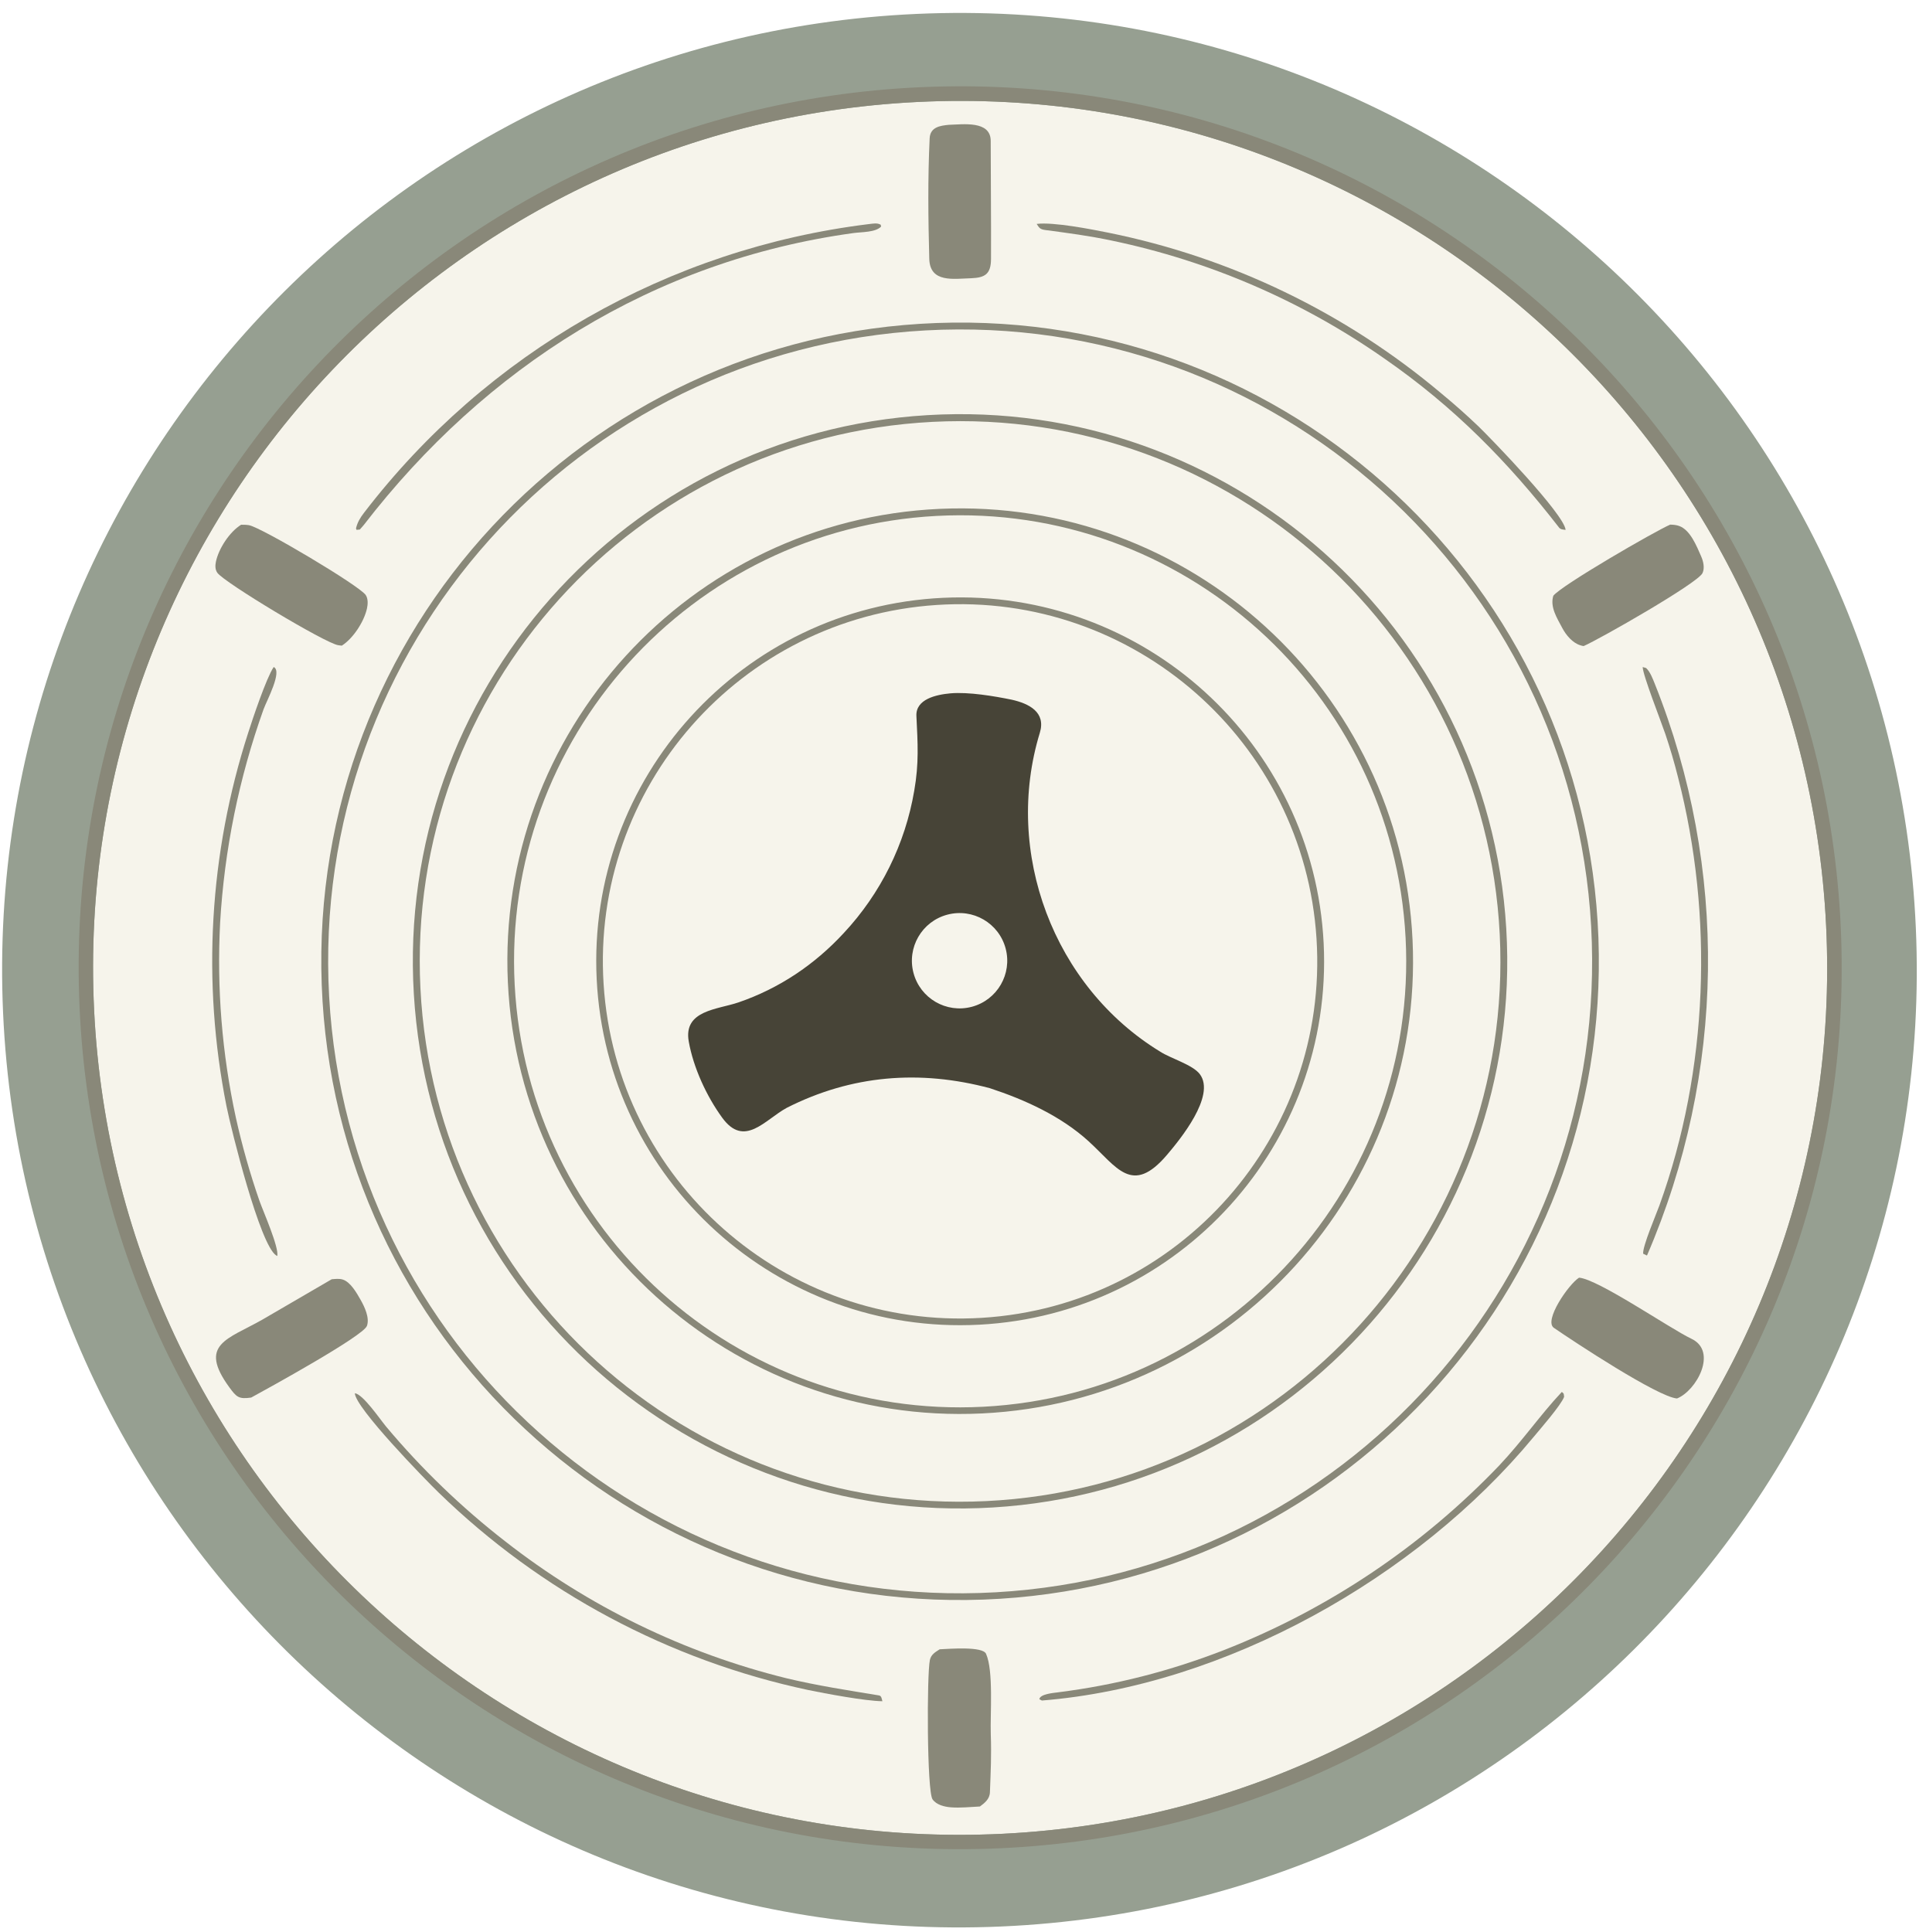
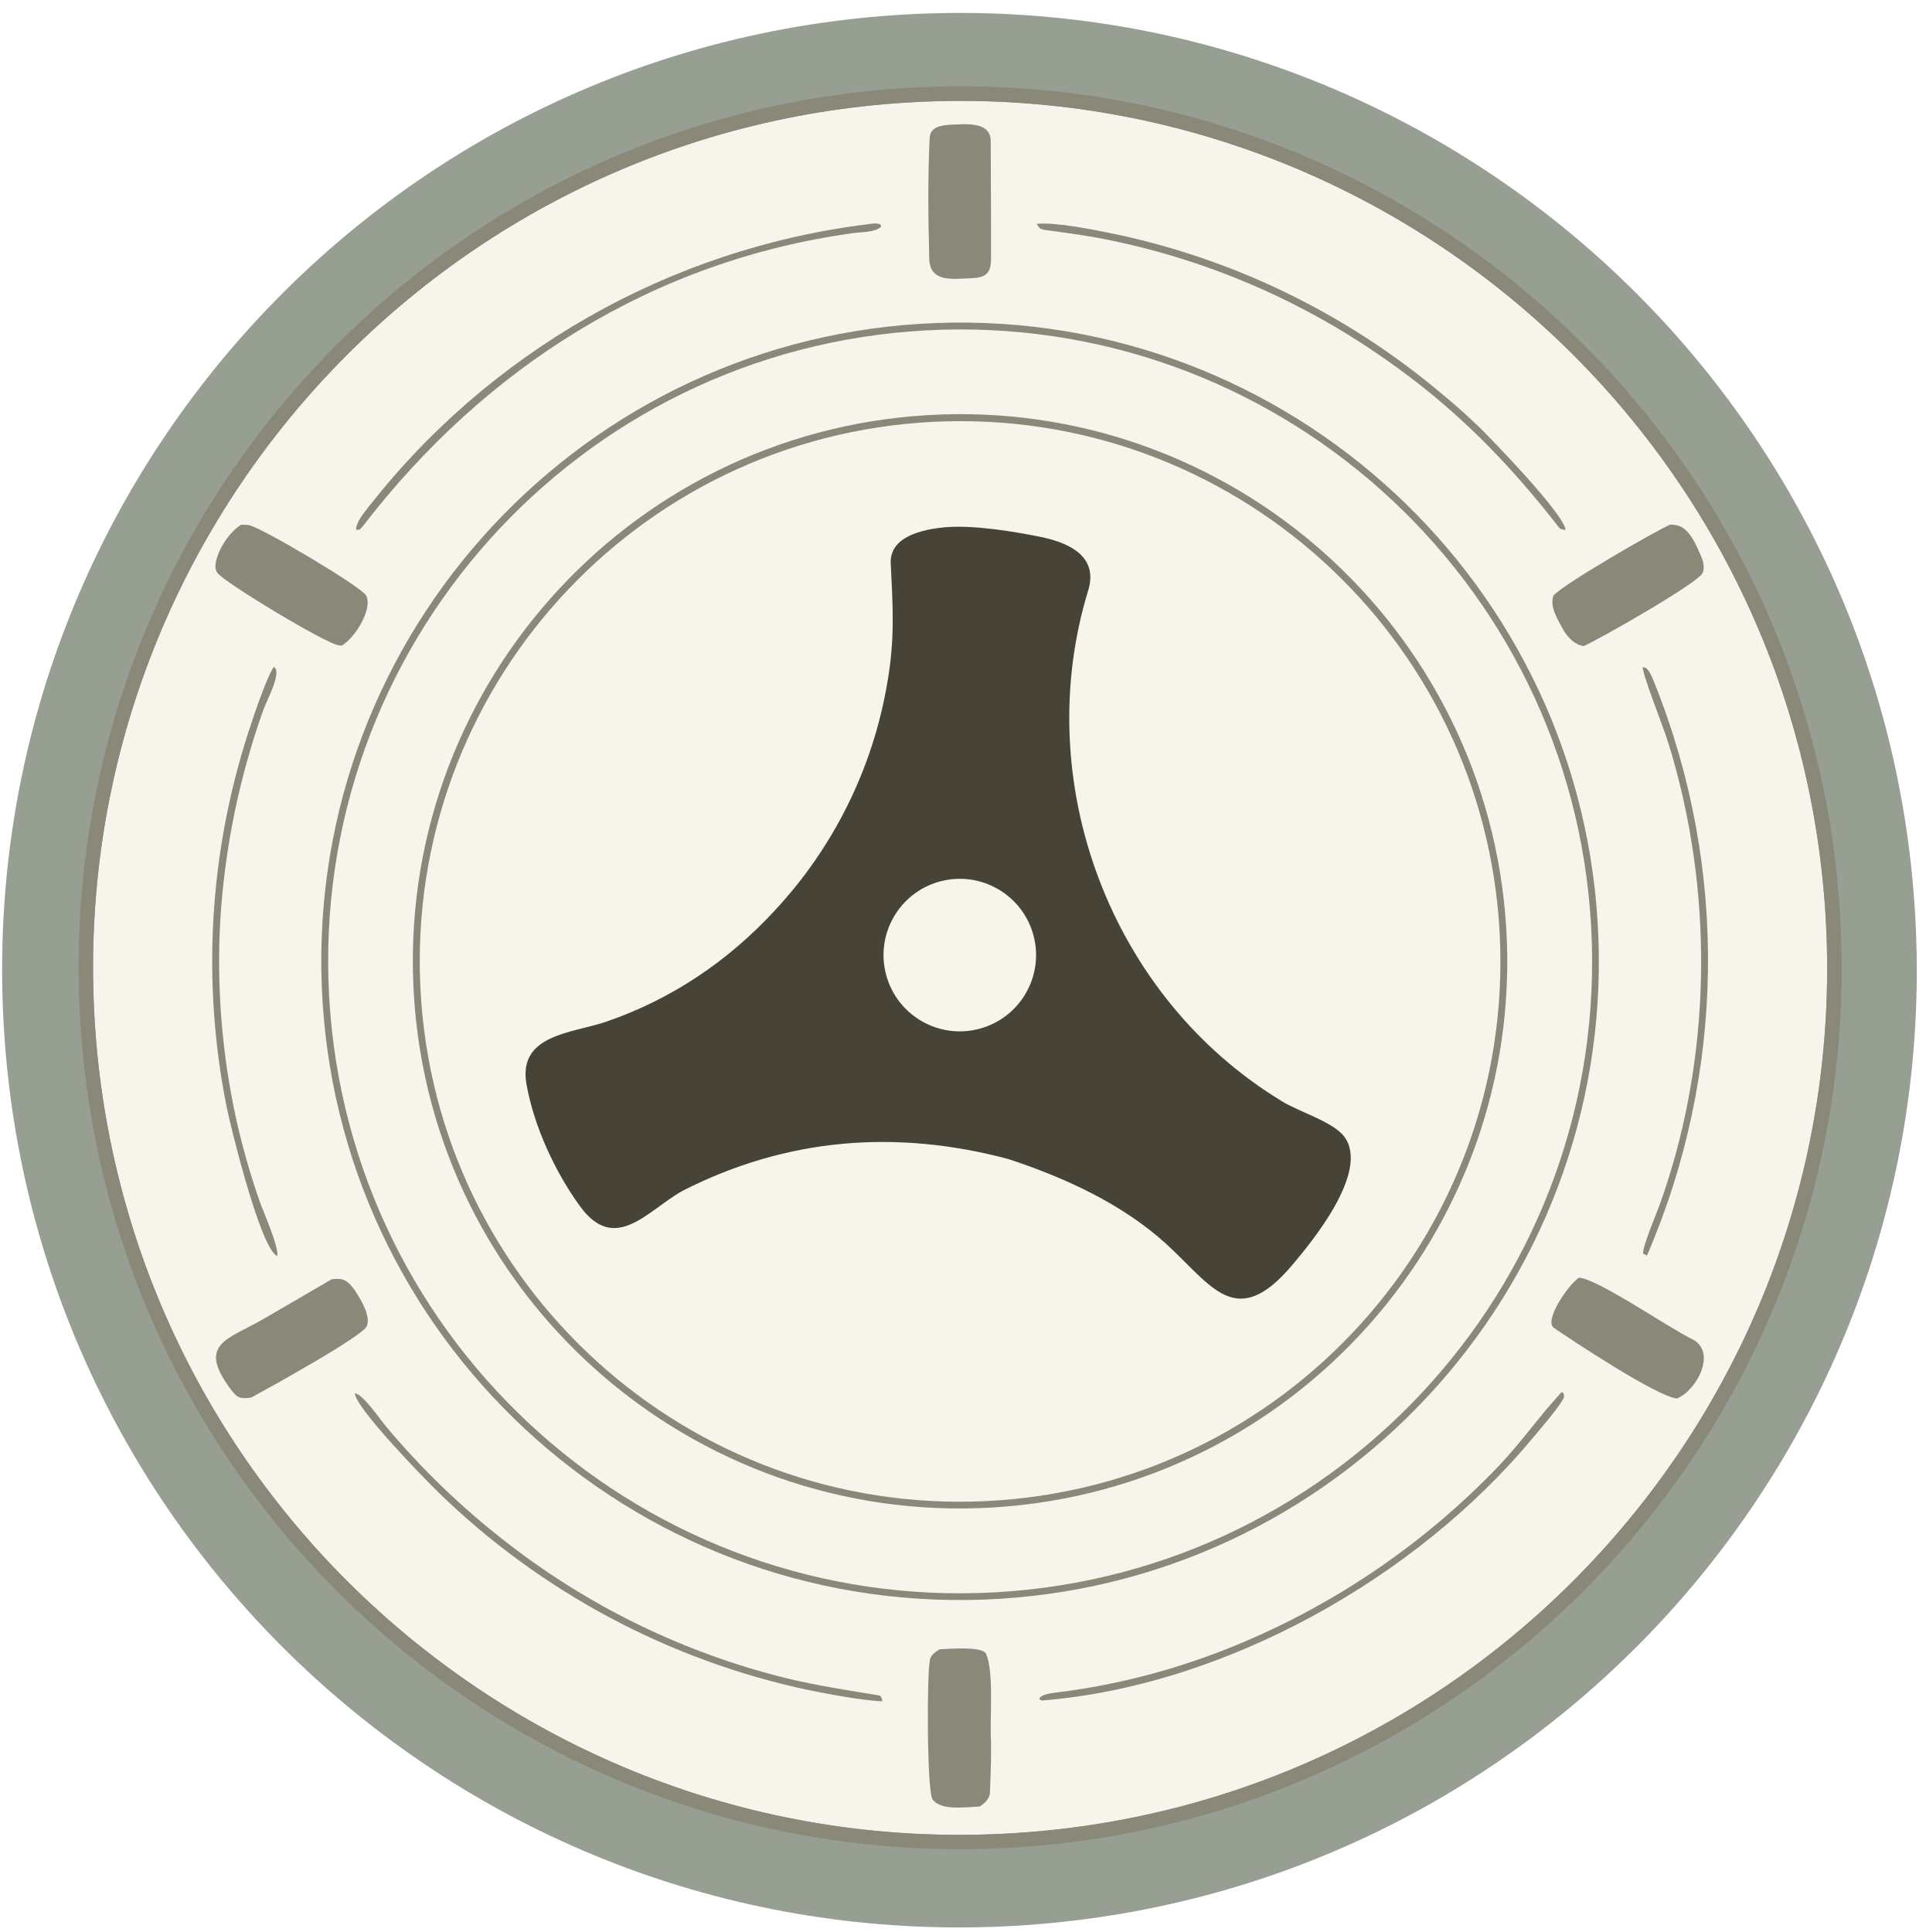
<svg xmlns="http://www.w3.org/2000/svg" version="1.1" viewBox="340 100 1395 1400">
  <circle cx="1035" cy="803" r="690" fill="rgb(246,244,235)" />
  <path transform="translate(0,0)" fill="rgb(150,159,145)" d="M 1004.06 110.085 C 1386.91 92.889 1711.16 389.421 1728.15 772.278 C 1745.14 1155.14 1448.43 1479.22 1065.56 1496.01 C 682.987 1512.78 359.2 1216.35 342.224 833.78 C 325.247 451.213 621.504 127.267 1004.06 110.085 z M 1066.54 1428.83 C 1413.03 1411.78 1680.12 1117.11 1663.14 770.61 C 1646.16 424.112 1351.54 156.965 1005.04 173.881 C 658.444 190.801 391.211 485.52 408.196 832.109 C 425.181 1178.7 719.949 1445.88 1066.54 1428.83 z" />
  <path transform="translate(0,0)" fill="rgb(137,136,121)" d="M 1015.3 162.871 C 1367.79 151.592 1662.72 428.15 1674.1 780.645 C 1685.49 1133.14 1409.02 1428.15 1056.53 1439.64 C 703.885 1451.13 408.725 1174.52 397.337 821.875 C 385.949 469.232 662.648 174.154 1015.3 162.871 z M 1066.54 1428.83 C 1413.03 1411.78 1680.12 1117.11 1663.14 770.61 C 1646.16 424.112 1351.54 156.965 1005.04 173.881 C 658.444 190.801 391.211 485.52 408.196 832.109 C 425.181 1178.7 719.949 1445.88 1066.54 1428.83 z" />
  <path transform="translate(0,0)" fill="rgb(137,136,121)" d="M 1018.71 334.063 C 1274.16 324.708 1488.83 524.219 1498.17 779.676 C 1507.52 1035.13 1308 1249.79 1052.54 1259.13 C 797.098 1268.46 582.453 1068.95 573.11 813.511 C 563.768 558.069 763.264 343.416 1018.71 334.063 z M 1061.54 1253.83 C 1313.86 1239.56 1506.92 1023.56 1492.89 771.227 C 1478.85 518.891 1263.04 325.633 1010.7 339.425 C 758.008 353.236 564.435 569.399 578.485 822.073 C 592.535 1074.75 808.881 1268.12 1061.54 1253.83 z" />
  <path transform="translate(0,0)" fill="rgb(137,136,121)" d="M 1012.06 400.823 C 1230.57 387.812 1418.28 554.352 1431.39 772.859 C 1444.5 991.367 1278.05 1179.15 1059.55 1192.36 C 840.906 1205.58 652.971 1039 639.853 820.348 C 626.735 601.7 793.405 413.841 1012.06 400.823 z M 1054.54 1187.75 C 1270.72 1177.31 1437.41 993.437 1426.67 777.269 C 1415.93 561.101 1231.83 394.661 1015.68 405.702 C 799.95 416.72 633.907 600.381 644.626 816.126 C 655.346 1031.87 838.776 1198.17 1054.54 1187.75 z" />
-   <path transform="translate(0,0)" fill="rgb(137,136,121)" d="M 1020.91 468.735 C 1201.74 460.555 1355.03 600.364 1363.49 781.179 C 1371.94 961.995 1232.37 1115.5 1051.57 1124.23 C 870.373 1132.98 716.463 993.042 707.988 811.836 C 699.514 630.63 839.691 476.933 1020.91 468.735 z M 1052.54 1119.38 C 1230.86 1110.07 1367.84 957.916 1358.45 779.601 C 1349.05 601.286 1196.83 464.378 1018.52 473.859 C 840.33 483.334 703.531 635.426 712.923 813.623 C 722.315 991.82 874.343 1128.69 1052.54 1119.38 z" />
-   <path transform="translate(0,0)" fill="rgb(137,136,121)" d="M 1023.38 533.194 C 1168.57 526.396 1291.88 638.369 1299.08 783.54 C 1306.27 928.711 1194.64 1052.33 1049.49 1059.93 C 903.772 1067.55 779.567 955.386 772.343 809.65 C 765.119 663.914 877.623 540.018 1023.38 533.194 z M 1051.49 1054.95 C 1194.38 1046.17 1303.01 923.055 1293.91 780.18 C 1284.81 637.305 1161.45 528.961 1018.59 538.386 C 876.199 547.78 768.28 670.662 777.349 813.077 C 786.419 955.491 909.054 1063.69 1051.49 1054.95 z" />
-   <path transform="translate(0,0)" fill="rgb(71,68,55)" d="M 1028.73 602.414 C 1041.83 601.312 1060.23 604.398 1073.08 607.03 C 1085.52 609.836 1098.01 616.002 1093.42 631.028 C 1066.95 717.569 1103.34 814.963 1180.76 862.138 C 1188.1 866.907 1204.19 871.554 1209.32 878.324 C 1221.23 894.04 1194.59 926.212 1185.7 936.697 C 1160.19 966.798 1149.27 945.636 1128.63 926.884 C 1108.67 908.741 1082.56 896.871 1057.25 888.553 C 1006.48 875.008 956.99 878.951 909.993 902.808 C 894.228 911.385 879.376 932.018 863.3 909.949 C 851.978 894.405 842.42 873.738 839.046 854.691 C 835.03 832.015 859.919 831.582 875.118 826.364 C 904.569 816.254 930.235 799.016 951.353 776.138 C 978.123 747.481 995.887 711.594 1002.44 672.931 C 1005.92 653.062 1004.98 638.802 1004 618.851 C 1003.4 606.621 1018.29 603.366 1028.73 602.414 z M 1044.12 829.568 C 1062.56 824.681 1073.55 805.768 1068.66 787.329 C 1063.77 768.889 1044.85 757.907 1026.41 762.801 C 1007.98 767.694 997 786.602 1001.89 805.037 C 1006.78 823.472 1025.68 834.454 1044.12 829.568 z" />
+   <path transform="translate(1035 803) scale(1.6) translate(-1035 -803)" fill="rgb(71,68,55)" d="M 1028.73 602.414 C 1041.83 601.312 1060.23 604.398 1073.08 607.03 C 1085.52 609.836 1098.01 616.002 1093.42 631.028 C 1066.95 717.569 1103.34 814.963 1180.76 862.138 C 1188.1 866.907 1204.19 871.554 1209.32 878.324 C 1221.23 894.04 1194.59 926.212 1185.7 936.697 C 1160.19 966.798 1149.27 945.636 1128.63 926.884 C 1108.67 908.741 1082.56 896.871 1057.25 888.553 C 1006.48 875.008 956.99 878.951 909.993 902.808 C 894.228 911.385 879.376 932.018 863.3 909.949 C 851.978 894.405 842.42 873.738 839.046 854.691 C 835.03 832.015 859.919 831.582 875.118 826.364 C 904.569 816.254 930.235 799.016 951.353 776.138 C 978.123 747.481 995.887 711.594 1002.44 672.931 C 1005.92 653.062 1004.98 638.802 1004 618.851 C 1003.4 606.621 1018.29 603.366 1028.73 602.414 z M 1044.12 829.568 C 1062.56 824.681 1073.55 805.768 1068.66 787.329 C 1063.77 768.889 1044.85 757.907 1026.41 762.801 C 1007.98 767.694 997 786.602 1001.89 805.037 C 1006.78 823.472 1025.68 834.454 1044.12 829.568 z" />
  <path transform="translate(0,0)" fill="rgb(137,136,121)" d="M 514.709 480.245 C 516.583 480.246 518.488 480.265 520.343 480.561 C 529 481.94 600.507 524.402 605.011 531.205 C 606.769 533.862 606.569 537.878 605.92 540.838 C 603.82 550.417 595.961 562.561 587.692 567.855 C 587.103 567.803 586.514 567.747 585.929 567.663 C 585.64 567.622 585.352 567.574 585.063 567.534 C 575.935 566.272 502.289 522.028 497.453 515.026 C 495.818 512.658 495.878 509.753 496.443 507.043 C 498.438 497.48 506.411 485.342 514.709 480.245 z" />
  <path transform="translate(0,0)" fill="rgb(137,136,121)" d="M 1020.87 1295.14 C 1027.99 1294.81 1051.97 1292.86 1054.45 1298.39 C 1059.99 1310.75 1057.39 1342.32 1057.89 1356.57 C 1058.44 1372.41 1057.84 1383.43 1057.27 1398.77 C 1057.08 1403.78 1053.35 1406.56 1050.02 1409.05 C 1043.13 1409.38 1035.74 1410.21 1028.88 1409.65 C 1024.27 1409.27 1018.49 1407.89 1015.69 1403.86 C 1011.56 1397.93 1011.52 1313.04 1013.77 1302.87 C 1014.67 1298.84 1017.63 1297.24 1020.87 1295.14 z" />
  <path transform="translate(0,0)" fill="rgb(137,136,121)" d="M 1550.15 480.169 C 1552.38 480.212 1554.46 480.369 1556.59 481.113 C 1564.73 483.963 1569.31 495.683 1572.56 503.057 C 1574.15 506.651 1575.34 511.542 1573.58 515.3 C 1570.16 522.597 1498.8 563.264 1487.46 568.162 C 1486.27 567.951 1486.48 568.019 1485.09 567.601 C 1479.4 565.882 1474.69 560.209 1471.98 555.075 C 1468.2 547.913 1462.97 539.923 1465.48 531.714 C 1471.42 524.091 1539.09 484.94 1550.15 480.169 z" />
  <path transform="translate(0,0)" fill="rgb(137,136,121)" d="M 1484.13 1025.85 C 1497.94 1026.88 1549.79 1062.6 1565.56 1070.12 C 1584.76 1079.26 1569.27 1107.76 1555.1 1113.39 C 1541.2 1112.31 1480.34 1072.16 1465.89 1062.21 C 1458.42 1057.07 1476.4 1030.78 1484.13 1025.85 z" />
  <path transform="translate(0,0)" fill="rgb(137,136,121)" d="M 580.349 1026.99 C 582.91 1026.79 585.723 1026.42 588.222 1027.17 C 593.942 1028.88 598.498 1037 601.289 1041.93 C 604.159 1047 607.96 1054.95 605.868 1060.79 C 603.213 1068.2 533.376 1106.52 522.001 1112.73 C 513.081 1113.99 511.414 1112.49 506.195 1105.34 C 483.325 1074 504.92 1070.6 530.127 1056.24 L 580.349 1026.99 z" />
  <path transform="translate(0,0)" fill="rgb(137,136,121)" d="M 1027.47 190.446 C 1037.68 190.191 1057.84 187.132 1057.84 202.146 C 1057.84 230.613 1058.2 259.173 1058.06 287.653 C 1058.01 298.674 1053.62 301.174 1043.91 301.61 C 1030.96 301.969 1013.79 305.217 1013.32 287.506 C 1012.55 258.577 1012.2 229.152 1013.6 200.243 C 1014 192.052 1021.18 191.071 1027.47 190.446 z" />
  <path transform="translate(0,0)" fill="rgb(137,136,121)" d="M 1091.14 262.263 C 1103.2 260.727 1130.76 266.134 1142.98 268.595 C 1231.85 286.546 1314.78 326.55 1384.15 384.93 C 1393.44 392.573 1402.45 400.56 1411.15 408.875 C 1420.88 418.285 1473.34 472.601 1474.4 483.971 C 1472.95 483.794 1470.75 483.715 1469.76 482.439 C 1432.59 434.544 1393.48 394.736 1343.15 359.875 C 1283.8 318.279 1216.61 289.187 1145.67 274.367 C 1128.93 270.811 1114.28 268.946 1097.41 266.687 C 1093.34 266.141 1092.96 264.976 1091.14 262.263 z" />
  <path transform="translate(0,0)" fill="rgb(137,136,121)" d="M 969.632 262.371 C 972.741 262.05 975.447 261.364 978.127 262.829 L 978.427 264.189 C 974.338 268.458 964.39 268.053 958.26 268.897 C 813.374 288.85 691.866 365.953 603.607 480.401 L 600.724 483.723 C 599.924 483.796 599.125 483.869 598.325 483.942 L 597.942 482.876 C 599.004 478.474 601.012 475.121 603.767 471.567 C 692.693 355.548 824.539 280.16 969.632 262.371 z" />
  <path transform="translate(0,0)" fill="rgb(137,136,121)" d="M 538.292 583.353 C 544.855 586.287 533.277 607.641 530.967 613.972 C 513.145 663.795 502.546 715.912 499.49 768.738 C 497.026 816.059 500.856 863.498 510.88 909.811 C 515.409 930.22 521.114 950.351 527.967 970.102 C 530.848 978.154 542.183 1003.74 540.91 1010.15 C 540.655 1010.01 540.39 1009.89 540.145 1009.74 C 528.359 1002.38 507.466 918.353 504.114 901.615 C 486.183 811.518 491.601 718.331 519.854 630.919 C 522.989 621.08 532.904 591.451 538.292 583.353 z" />
  <path transform="translate(0,0)" fill="rgb(137,136,121)" d="M 597.112 1109.57 C 603.084 1110.42 614.838 1127.76 619.678 1133.66 C 645.426 1164.41 674.388 1192.32 706.07 1216.92 C 766.234 1264 835.685 1297.82 909.856 1316.13 C 931.852 1321.41 954.675 1324.93 976.958 1328.58 C 978.736 1328.87 978.901 1331.18 979.353 1332.78 C 966.551 1332.58 938.188 1327.23 925.621 1324.65 C 824.692 1303.15 731.89 1253.58 657.906 1181.65 C 647.959 1172.02 597.286 1119.98 597.112 1109.57 z" />
  <path transform="translate(0,0)" fill="rgb(137,136,121)" d="M 1471.69 1108.63 C 1473.52 1110.4 1472.85 1109.32 1473.32 1112.19 C 1471.11 1118.25 1455.66 1135.91 1450.9 1141.65 C 1366.81 1243.15 1227.78 1321.61 1094.9 1332.27 L 1093.08 1331.31 C 1093.55 1327.61 1102.98 1326.79 1106.55 1326.33 C 1148.23 1321.08 1187.78 1310.91 1226.98 1295.66 C 1302.42 1266.08 1370.49 1220.38 1426.45 1161.77 C 1442.98 1144.23 1456.38 1124.94 1470.95 1109.41 L 1471.69 1108.63 z" />
  <path transform="translate(0,0)" fill="rgb(137,136,121)" d="M 1530.25 583.364 L 1532.7 584.075 C 1535.58 586.602 1537.6 591.986 1539.05 595.607 C 1592.33 728.936 1590.28 878 1533.35 1009.81 L 1530.59 1008.5 C 1529.98 1003.38 1540.01 980.042 1542.44 973.292 C 1577.85 875.217 1581.77 763.866 1555.82 663.136 C 1553.18 652.603 1550.12 642.179 1546.65 631.887 C 1543.86 623.6 1530.18 588.81 1530.25 583.364 z" />
</svg>
